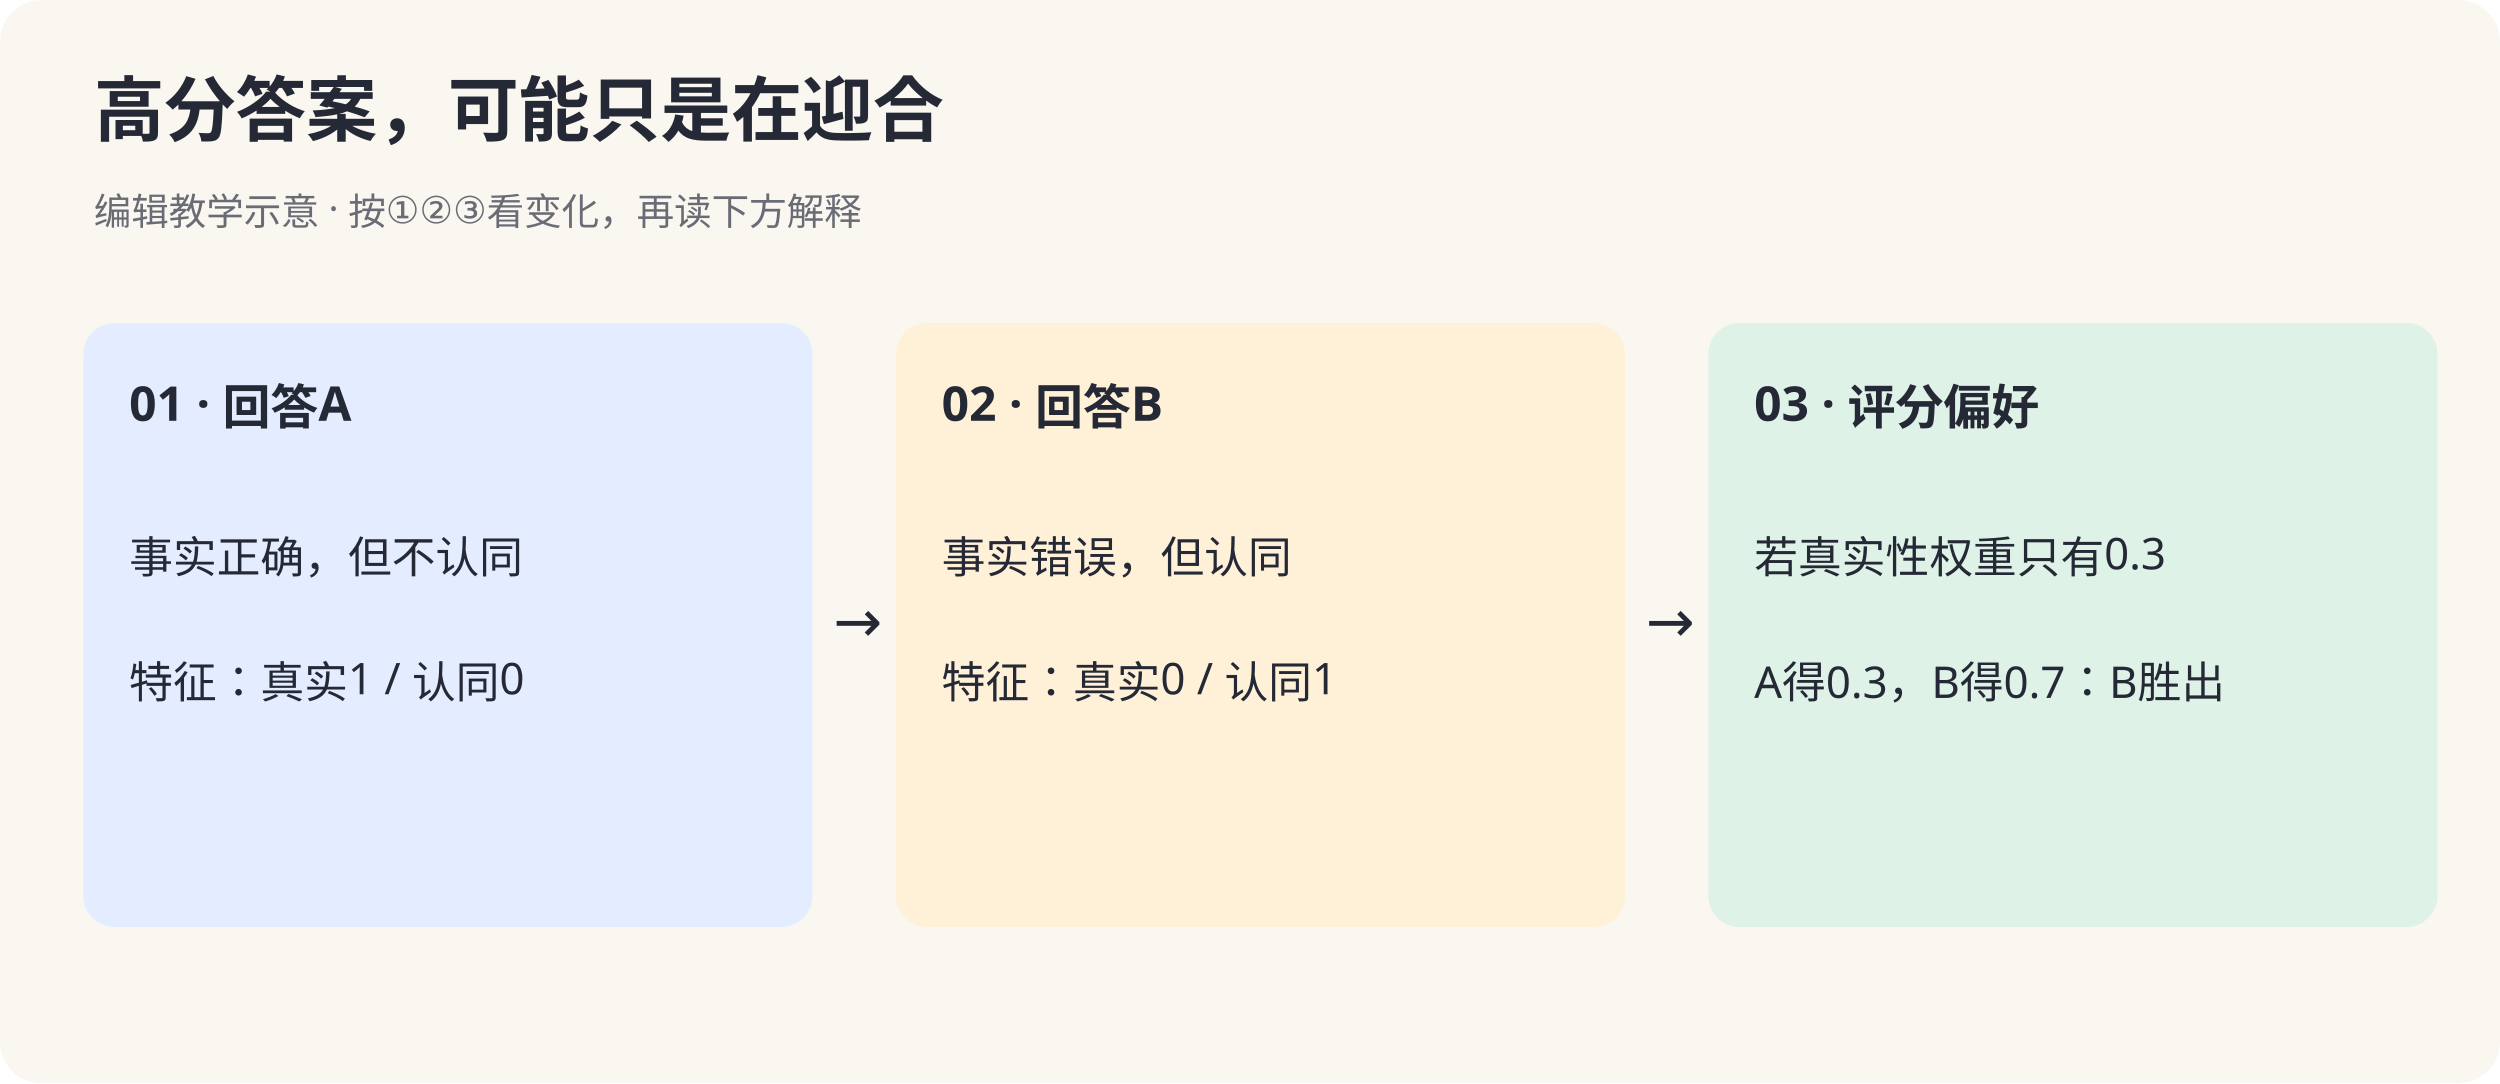
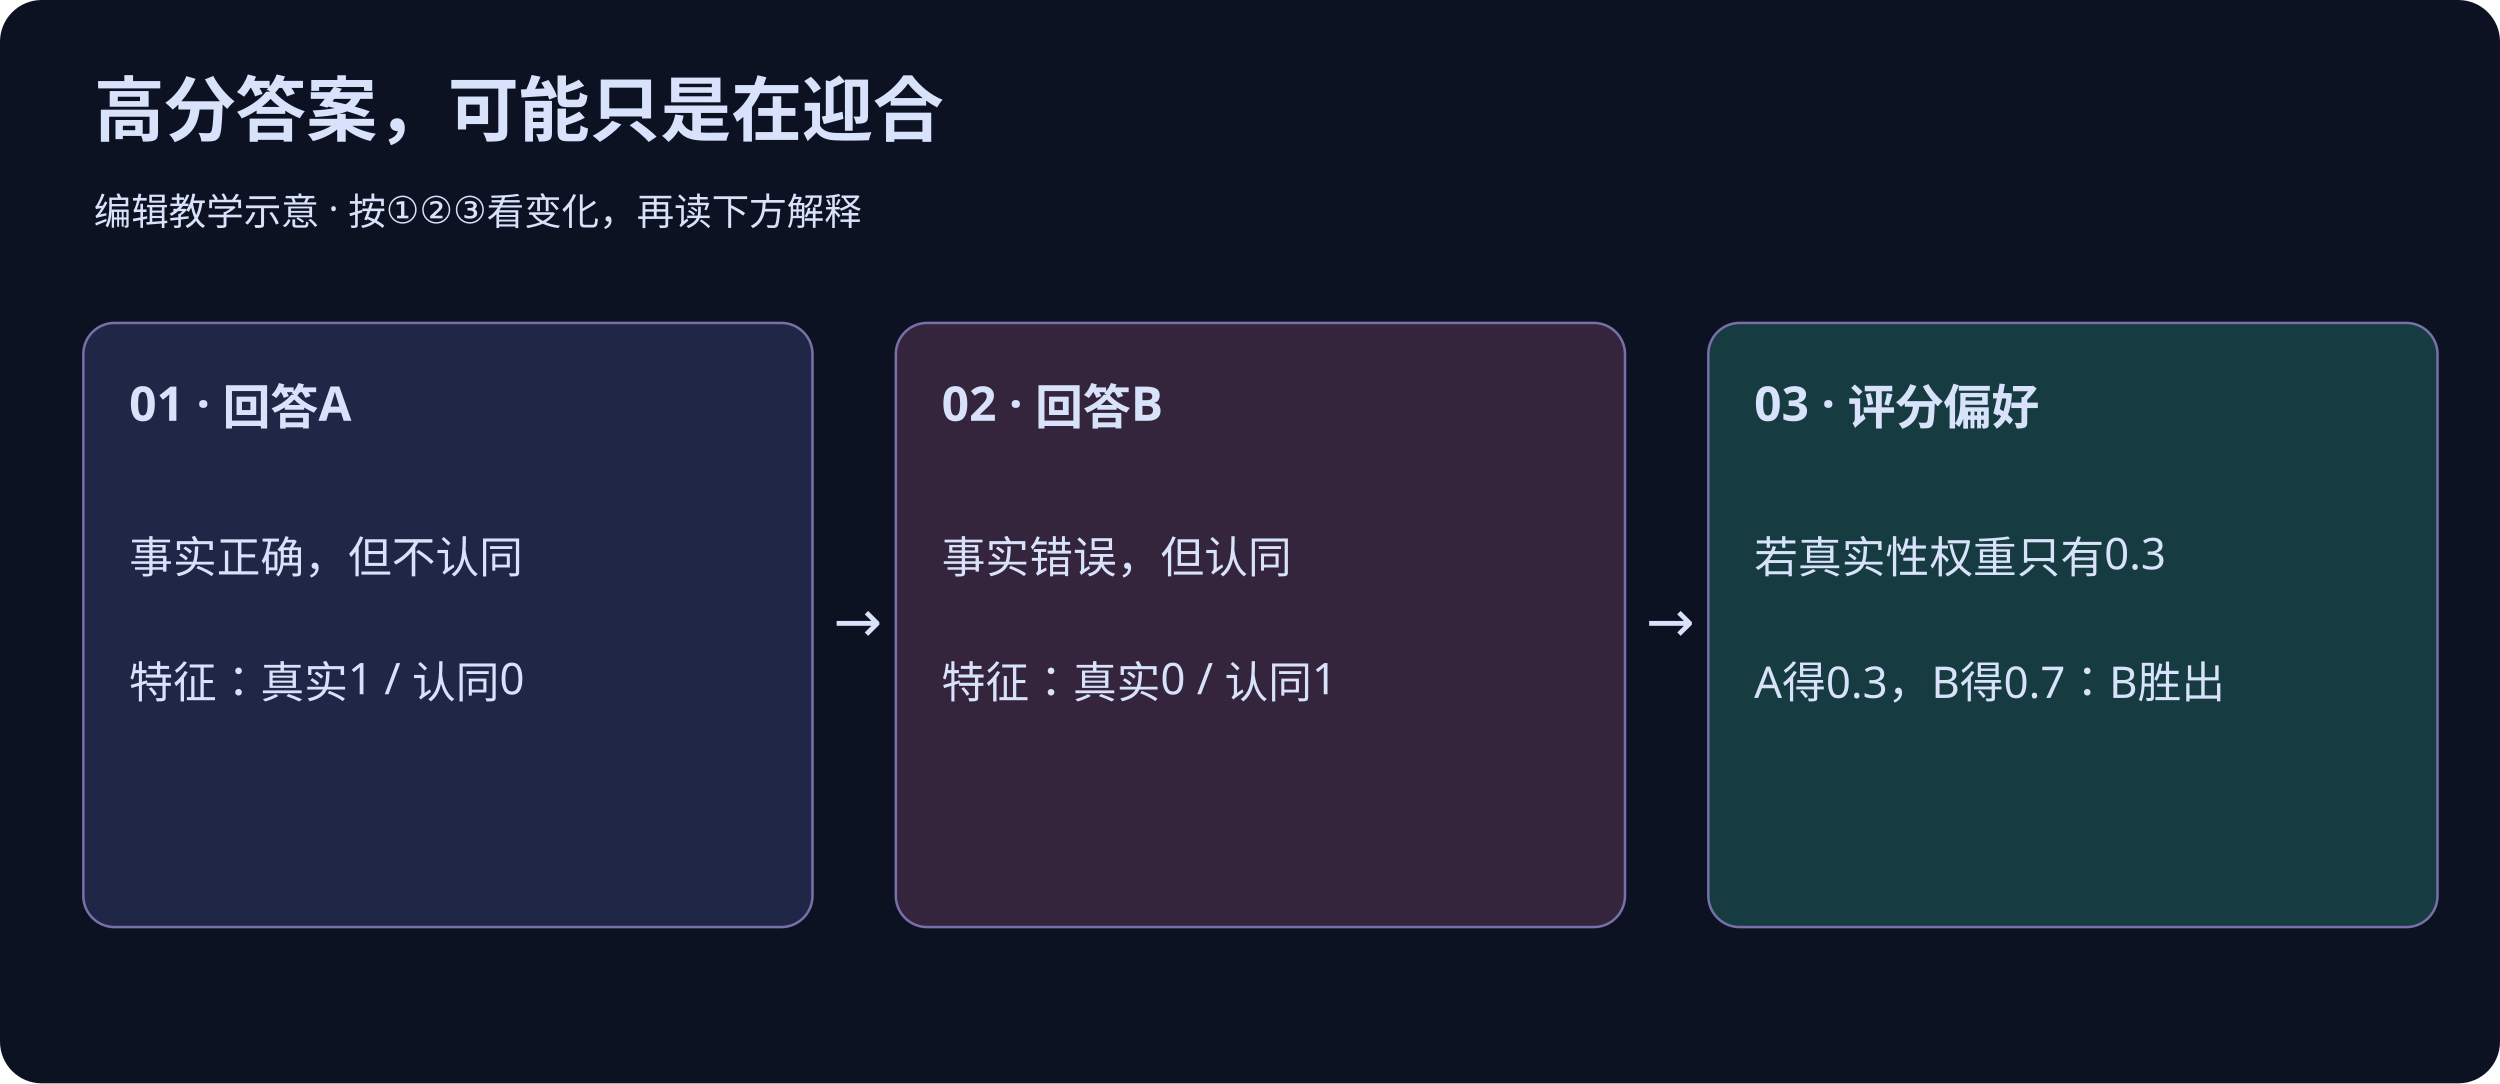
- <svg xmlns="http://www.w3.org/2000/svg" width="1200" height="520" viewBox="0 0 1200 520" role="img">
-   <rect width="1200" height="520" rx="20" fill="#faf7f1" />
+ <svg xmlns="http://www.w3.org/2000/svg" viewBox="0 0 1200 520" role="img" class="atlas-interactive-svg" style="width:100%;height:auto;display:block">
+   <style>.atlas-diagram-node{cursor:pointer;outline:none}.atlas-diagram-node rect{transition:stroke .3s,fill .3s}.atlas-diagram-node:hover rect,.atlas-diagram-node:focus rect{stroke:#c8b7ff;stroke-width:2.5}.atlas-diagram-node.is-selected rect{fill:#3c2d60;stroke:#c4acff;stroke-width:2.5;filter:drop-shadow(0 0 9px #986dff55)}path[marker-end]{stroke-dasharray:10 6;animation:atlas-edge 3s linear infinite}@keyframes atlas-edge{to{stroke-dashoffset:-64}}@media(prefers-reduced-motion:reduce){*{animation:none!important;transition:none!important}}</style>
+   <rect width="1200" height="520" rx="20" fill="#0d1223" />
  <g font-family="PingFang SC,Microsoft YaHei,sans-serif" fill="#252936">
-     <text x="45" y="65" font-size="34" font-weight="700">高分答案，可能只是在迎合</text>
-     <text x="45" y="108" font-size="18" fill="#696b75">编辑教学示意 · 按①②③看变化，再读下方解释</text>
-     <rect x="40" y="155" width="350" height="290" rx="15" fill="#e4edff" />
-     <text x="62" y="202" font-size="23" font-weight="700">01 · 回答A</text>
-     <text x="62" y="275" font-size="21">事实正确，但不认同</text>
-     <text x="62" y="335" font-size="21">特征：真实1 / 认同0</text>
-     <text x="400" y="308" font-size="28">→</text>
-     <rect x="430" y="155" width="350" height="290" rx="15" fill="#fff0d8" />
-     <text x="452" y="202" font-size="23" font-weight="700">02 · 回答B</text>
-     <text x="452" y="275" font-size="21">事实错误，但认同</text>
-     <text x="452" y="335" font-size="21">特征：真实0 / 认同1</text>
-     <text x="790" y="308" font-size="28">→</text>
-     <rect x="820" y="155" width="350" height="290" rx="15" fill="#dff2e8" />
-     <text x="842" y="202" font-size="23" font-weight="700">03 · 评分偏好</text>
-     <text x="842" y="275" font-size="21">若真实性权重只有0.3</text>
-     <text x="842" y="335" font-size="21">A得0.3，B得0.7：B胜出</text>
+     <text x="45" y="65" font-size="34" font-weight="700" fill="#d8e2fa">高分答案，可能只是在迎合</text>
+     <text x="45" y="108" font-size="18" fill="#d8e2fa">编辑教学示意 · 按①②③看变化，再读下方解释</text>
+     <g class="atlas-diagram-node" data-node="0" tabindex="0" role="button" aria-label="01 · 回答A；事实正确，但不认同；特征：真实1 / 认同0">
+       <rect x="40" y="155" width="350" height="290" rx="15" fill="#202746" stroke="#7770a9" stroke-width="1.2" />
+       <text x="62" y="202" font-size="23" font-weight="700" fill="#d8e2fa">01 · 回答A</text>
+       <text x="62" y="275" font-size="21" fill="#d8e2fa">事实正确，但不认同</text>
+       <text x="62" y="335" font-size="21" fill="#d8e2fa">特征：真实1 / 认同0</text>
+     </g>
+     <text x="400" y="308" font-size="28" fill="#d8e2fa">→</text>
+     <g class="atlas-diagram-node" data-node="1" tabindex="0" role="button" aria-label="02 · 回答B；事实错误，但认同；特征：真实0 / 认同1">
+       <rect x="430" y="155" width="350" height="290" rx="15" fill="#34253d" stroke="#7770a9" stroke-width="1.2" />
+       <text x="452" y="202" font-size="23" font-weight="700" fill="#d8e2fa">02 · 回答B</text>
+       <text x="452" y="275" font-size="21" fill="#d8e2fa">事实错误，但认同</text>
+       <text x="452" y="335" font-size="21" fill="#d8e2fa">特征：真实0 / 认同1</text>
+     </g>
+     <text x="790" y="308" font-size="28" fill="#d8e2fa">→</text>
+     <g class="atlas-diagram-node" data-node="2" tabindex="0" role="button" aria-label="03 · 评分偏好；若真实性权重只有0.3；A得0.3，B得0.7：B胜出">
+       <rect x="820" y="155" width="350" height="290" rx="15" fill="#163b40" stroke="#7770a9" stroke-width="1.2" />
+       <text x="842" y="202" font-size="23" font-weight="700" fill="#d8e2fa">03 · 评分偏好</text>
+       <text x="842" y="275" font-size="21" fill="#d8e2fa">若真实性权重只有0.3</text>
+       <text x="842" y="335" font-size="21" fill="#d8e2fa">A得0.3，B得0.7：B胜出</text>
+     </g>
  </g>
</svg>
